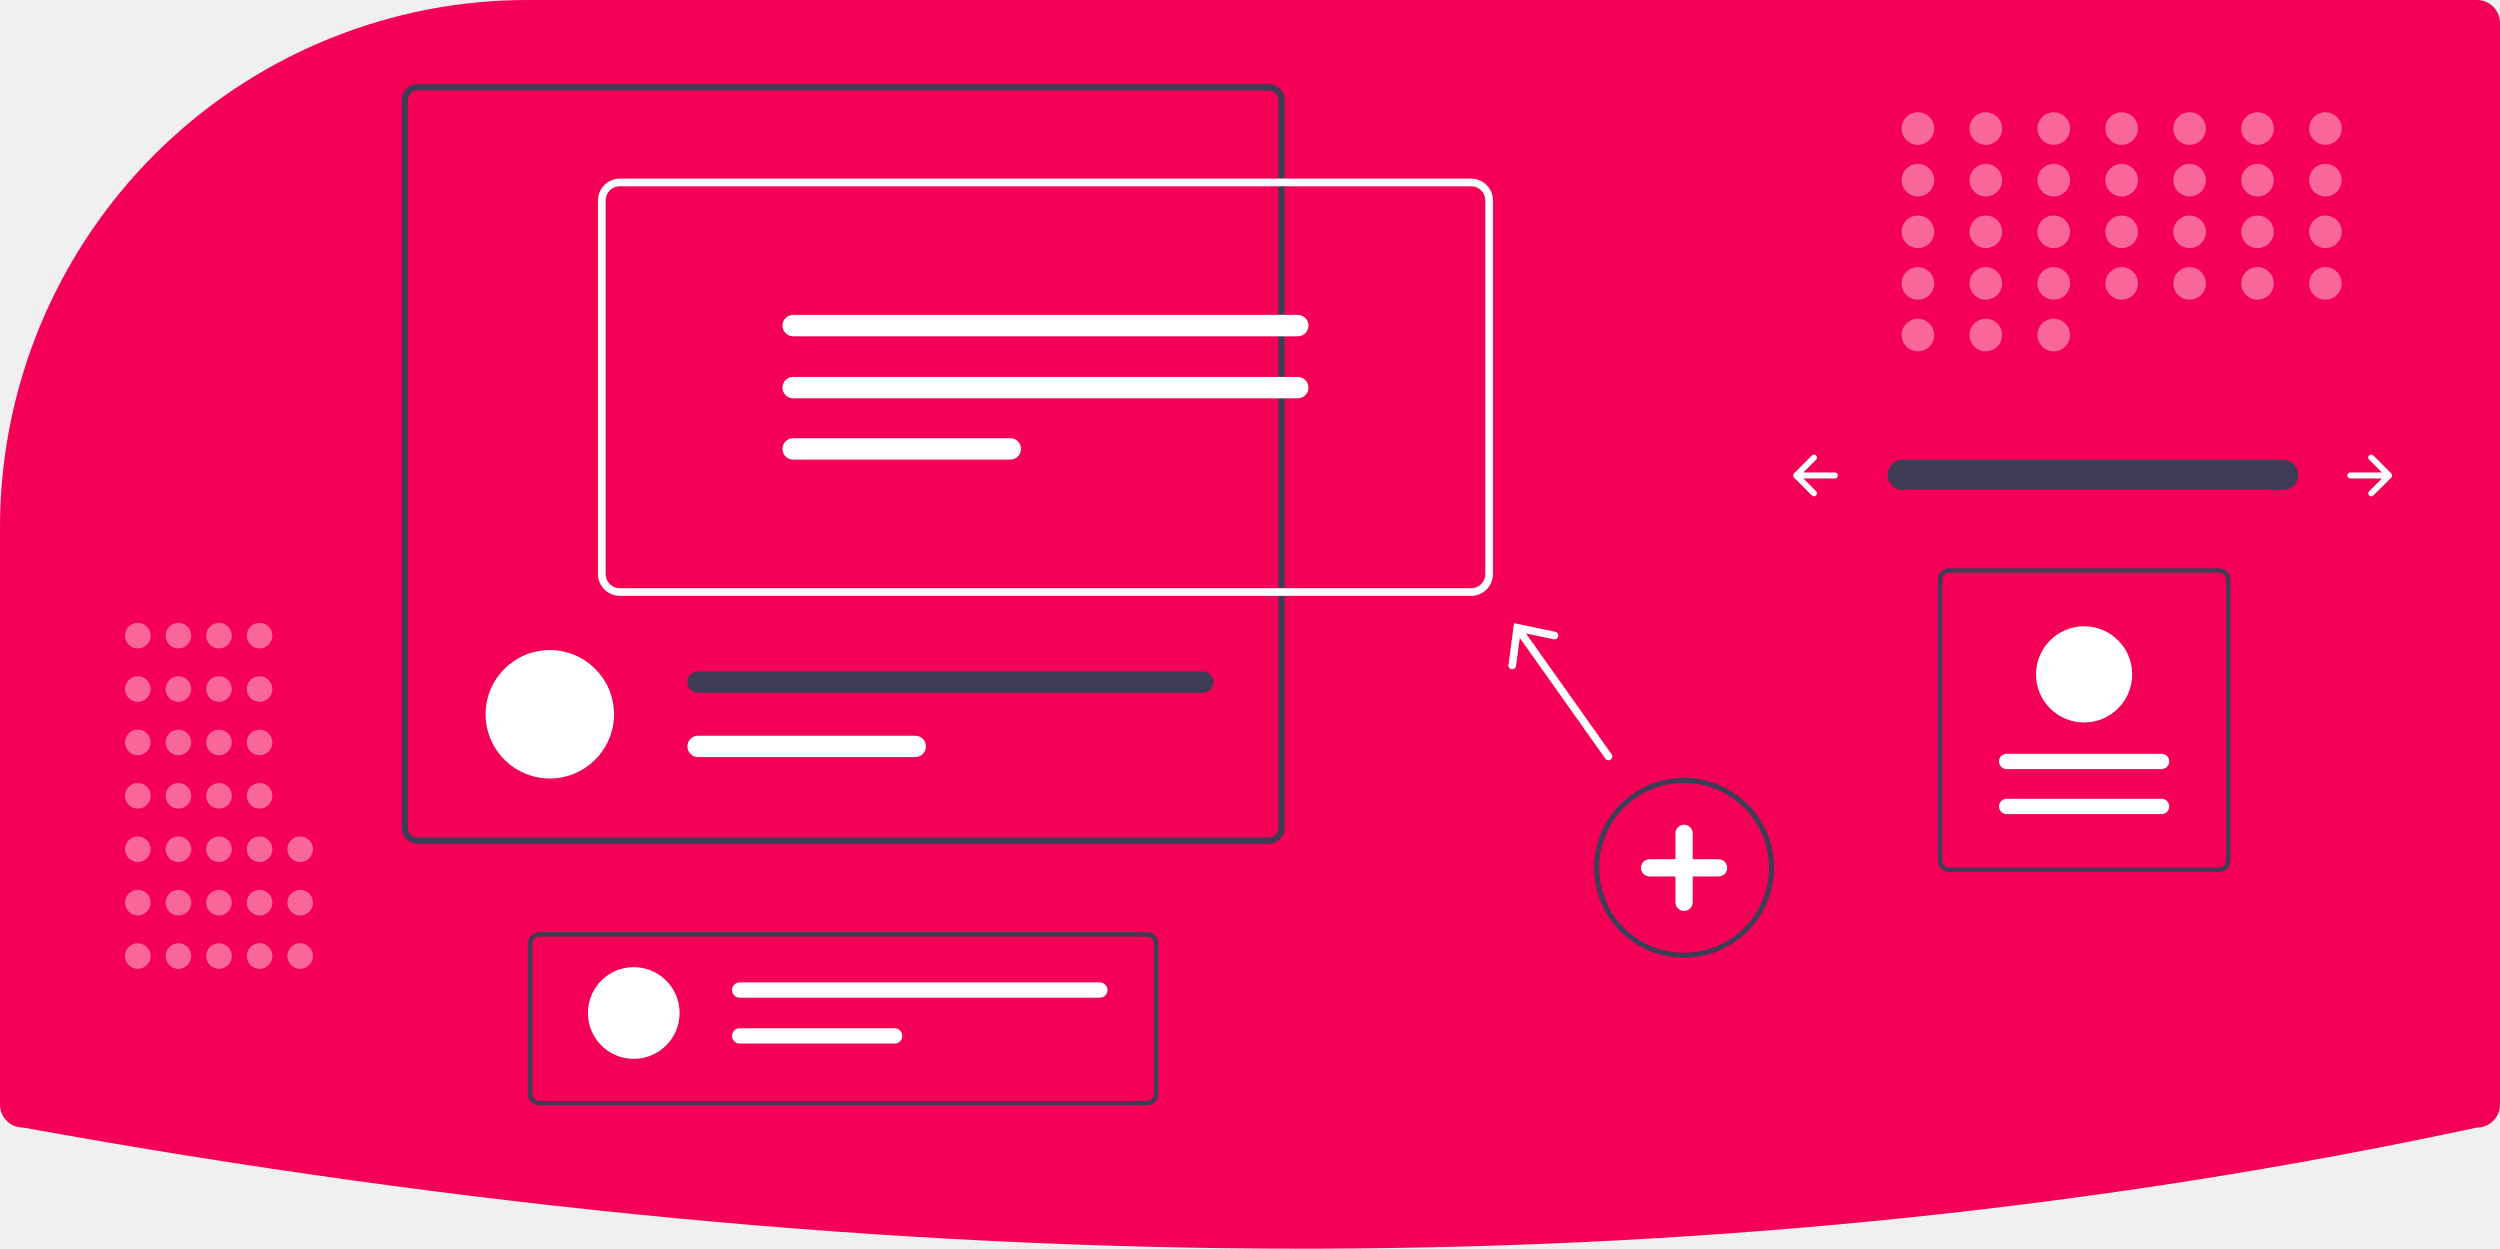
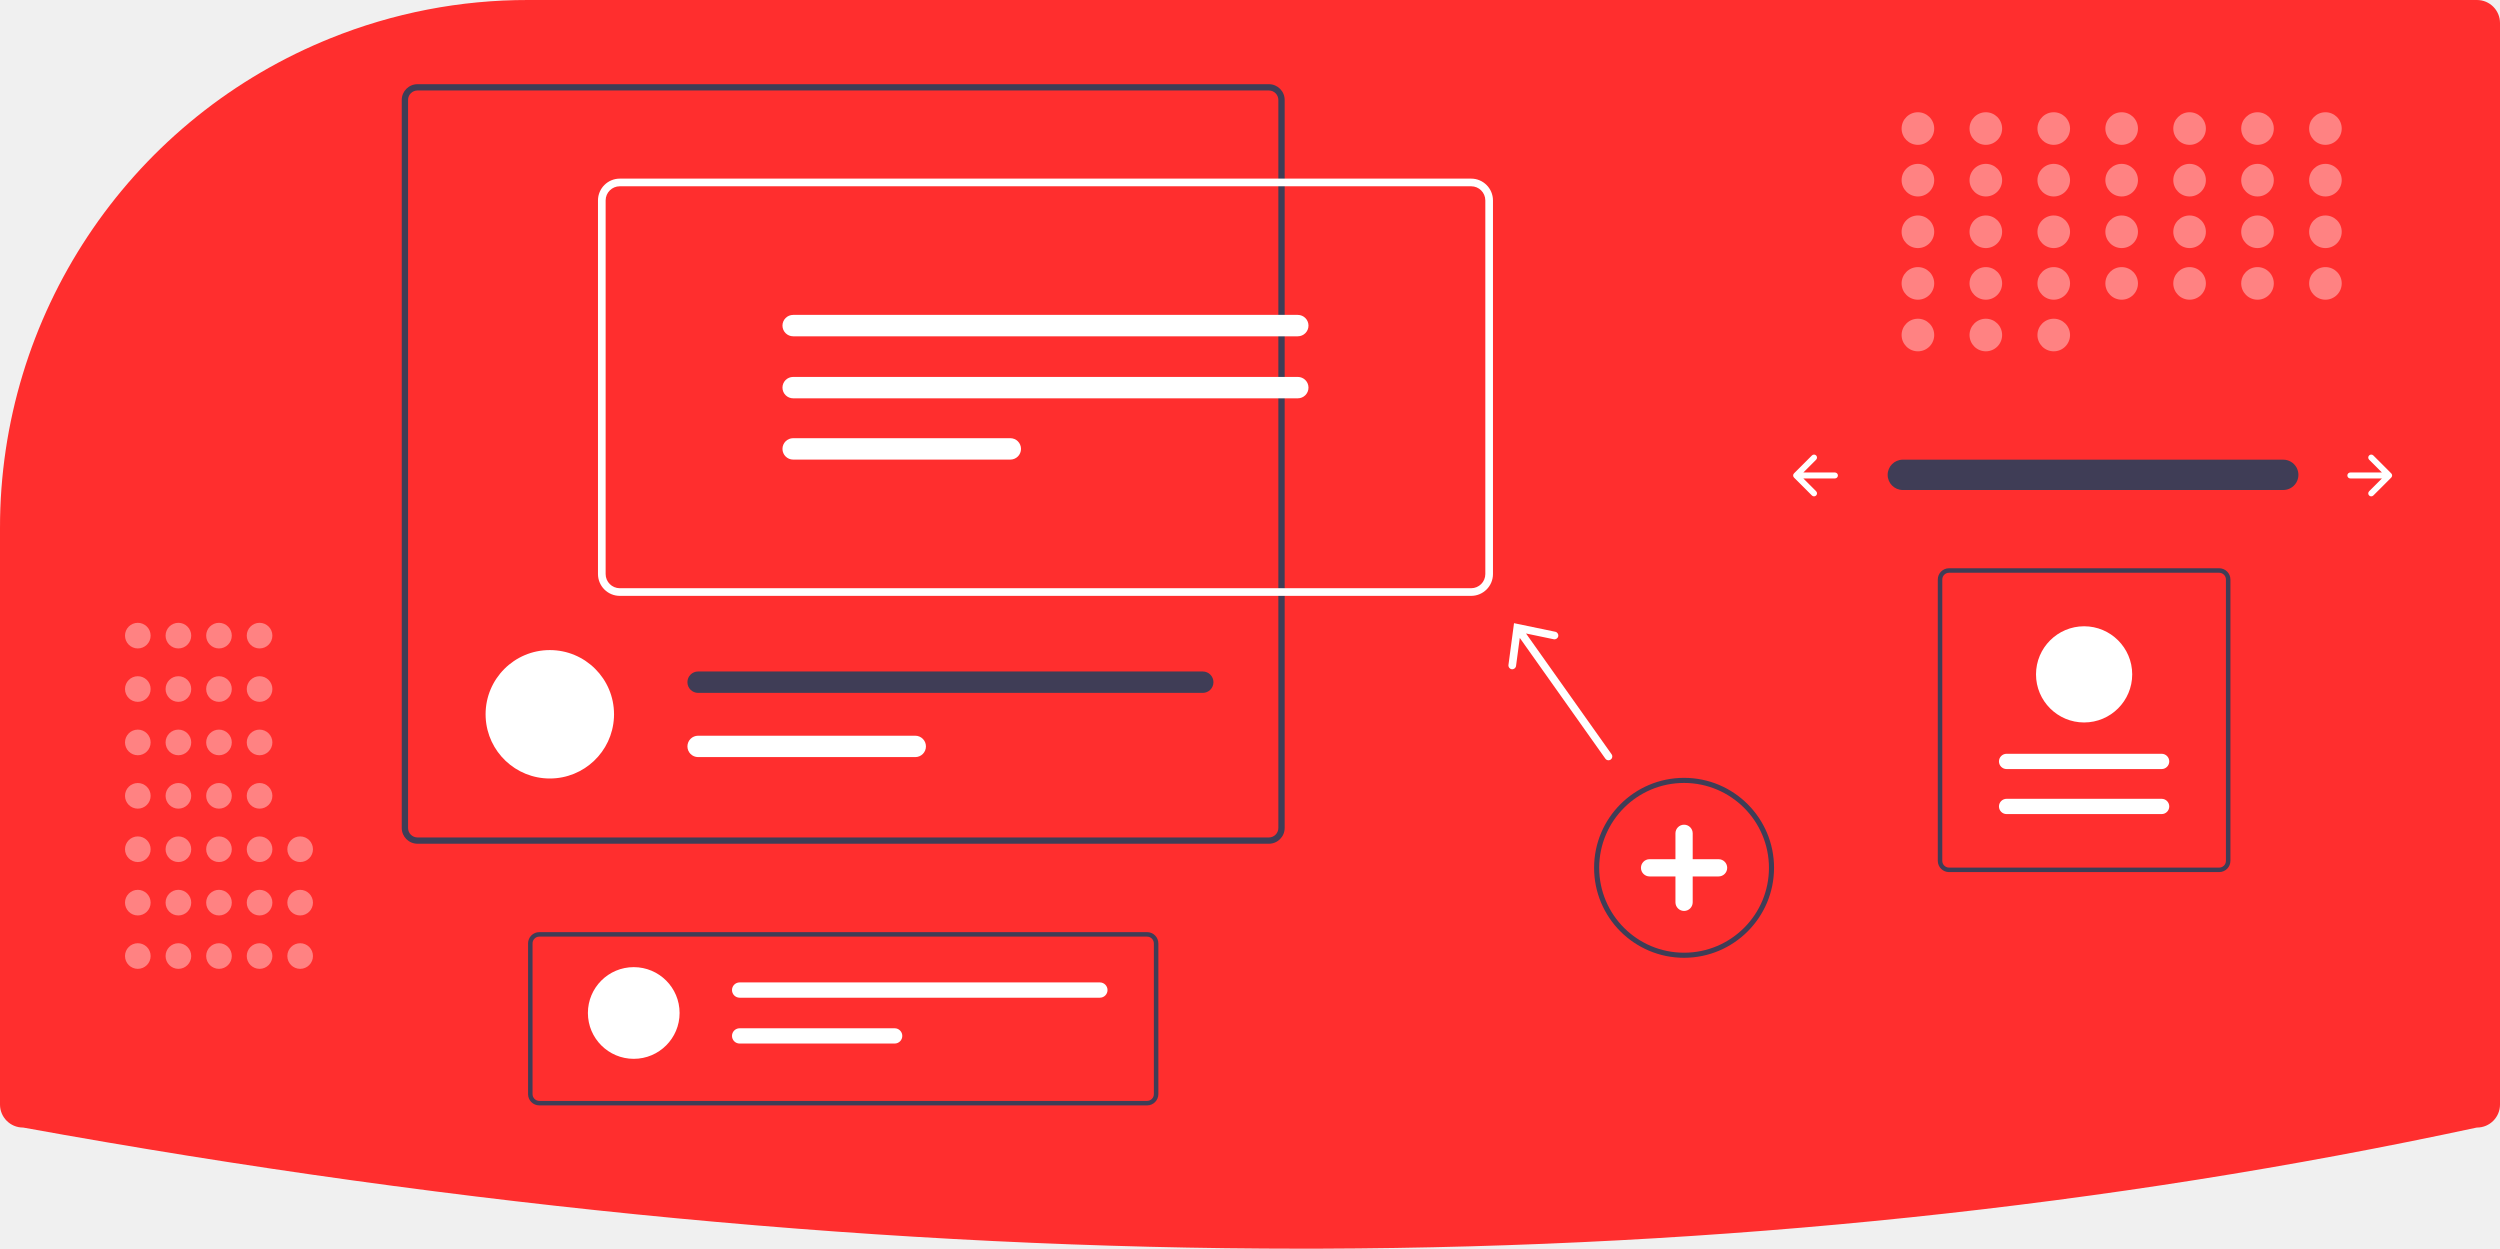
<svg xmlns="http://www.w3.org/2000/svg" data-name="Layer 1" width="980" height="489.48" viewBox="0 0 980 489.48">
-   <path d="M317.06,205.26a205.979,205.979,0,0,0-77.685,15.067c-.994.407-1.991.816-2.988,1.235A206.781,206.781,0,0,0,110,412.32v225.94a9.01,9.01,0,0,0,9,9l.179.016c173.467,31.502,342.106,47.465,501.372,47.465q3.582,0,7.156-.011c156.555-.477,308.994-16.439,453.083-47.447l.21-.022a9.01,9.01,0,0,0,9-9v-424a9.01,9.01,0,0,0-9-9Z" transform="translate(-110 -205.2598)" fill="#f50057" />
-   <path id="f4300551-56ef-4356-8f30-d0080b223343-448" data-name="Path 40" d="M855.799,385.452a5.947,5.947,0,0,0,0,11.892H1004.885a5.947,5.947,0,1,0,.195-11.892q-.098-.002-.195,0Z" transform="translate(-110 -205.2598)" fill="#3f3d56" />
+   <path d="M317.06,205.26a205.979,205.979,0,0,0-77.685,15.067c-.994.407-1.991.816-2.988,1.235A206.781,206.781,0,0,0,110,412.32v225.94a9.01,9.01,0,0,0,9,9l.179.016c173.467,31.502,342.106,47.465,501.372,47.465q3.582,0,7.156-.011c156.555-.477,308.994-16.439,453.083-47.447l.21-.022a9.01,9.01,0,0,0,9-9v-424a9.01,9.01,0,0,0-9-9Z" transform="translate(-110 -205.2598)" fill="#ff2e2e" />
+   <path id="f4300551-56ef-4356-8f30-d0080b223343-110" data-name="Path 40" d="M855.799,385.452a5.947,5.947,0,0,0,0,11.892H1004.885a5.947,5.947,0,1,0,.195-11.892q-.098-.002-.195,0Z" transform="translate(-110 -205.2598)" fill="#3f3d56" />
  <path d="M1038.694,383.797a1.17,1.17,0,0,0,0,1.655l5.023,5.023H1031.331a1.17,1.17,0,1,0,0,2.34H1043.717l-5.023,5.023a1.17,1.17,0,1,0,1.655,1.655l7.02-7.02a1.17,1.17,0,0,0,0-1.655l-7.02-7.02A1.17,1.17,0,0,0,1038.694,383.797Z" transform="translate(-110 -205.2598)" fill="#fff" />
  <path d="M821.927,383.797a1.17,1.17,0,0,1,0,1.655l-5.023,5.023h12.386a1.17,1.17,0,1,1,0,2.34H816.905l5.023,5.023a1.17,1.17,0,0,1-1.655,1.655l-7.02-7.02a1.17,1.17,0,0,1,0-1.655l7.02-7.02A1.17,1.17,0,0,1,821.927,383.797Z" transform="translate(-110 -205.2598)" fill="#fff" />
  <g opacity="0.4">
    <circle cx="751.82" cy="50.39" r="6.39" fill="#fff" />
    <circle cx="778.445" cy="50.39" r="6.39" fill="#fff" />
    <circle cx="805.069" cy="50.39" r="6.39" fill="#fff" />
    <circle cx="831.694" cy="50.39" r="6.39" fill="#fff" />
    <circle cx="858.318" cy="50.39" r="6.39" fill="#fff" />
    <circle cx="884.943" cy="50.39" r="6.39" fill="#fff" />
    <circle cx="911.567" cy="50.39" r="6.39" fill="#fff" />
    <circle cx="751.82" cy="70.625" r="6.39" fill="#fff" />
    <circle cx="778.445" cy="70.625" r="6.39" fill="#fff" />
    <circle cx="805.069" cy="70.625" r="6.39" fill="#fff" />
    <circle cx="831.694" cy="70.625" r="6.39" fill="#fff" />
    <circle cx="858.318" cy="70.625" r="6.39" fill="#fff" />
    <circle cx="884.943" cy="70.625" r="6.39" fill="#fff" />
    <circle cx="911.567" cy="70.625" r="6.39" fill="#fff" />
    <circle cx="751.82" cy="90.859" r="6.39" fill="#fff" />
    <circle cx="778.445" cy="90.859" r="6.39" fill="#fff" />
    <circle cx="805.069" cy="90.859" r="6.39" fill="#fff" />
    <circle cx="831.694" cy="90.859" r="6.39" fill="#fff" />
    <circle cx="858.318" cy="90.859" r="6.39" fill="#fff" />
    <circle cx="884.943" cy="90.859" r="6.39" fill="#fff" />
    <circle cx="911.567" cy="90.859" r="6.39" fill="#fff" />
    <circle cx="751.82" cy="111.094" r="6.39" fill="#fff" />
    <circle cx="778.445" cy="111.094" r="6.39" fill="#fff" />
    <circle cx="751.82" cy="131.329" r="6.39" fill="#fff" />
    <circle cx="778.445" cy="131.329" r="6.39" fill="#fff" />
    <circle cx="805.069" cy="131.329" r="6.39" fill="#fff" />
    <circle cx="805.069" cy="111.094" r="6.39" fill="#fff" />
    <circle cx="831.694" cy="111.094" r="6.39" fill="#fff" />
    <circle cx="858.318" cy="111.094" r="6.39" fill="#fff" />
    <circle cx="884.943" cy="111.094" r="6.39" fill="#fff" />
    <circle cx="911.567" cy="111.094" r="6.39" fill="#fff" />
  </g>
  <path d="M770.157,580.719a35.272,35.272,0,1,1,35.272-35.272A35.313,35.313,0,0,1,770.157,580.719Zm0-68.545a33.272,33.272,0,1,0,33.272,33.272A33.31,33.31,0,0,0,770.157,512.174Z" transform="translate(-110 -205.2598)" fill="#3f3d56" />
  <path d="M783.681,542.065H773.538V531.923a3.381,3.381,0,0,0-6.762,0v10.142H756.634a3.381,3.381,0,0,0,0,6.762h10.142v10.142a3.381,3.381,0,0,0,6.762,0V548.827h10.142a3.381,3.381,0,1,0,0-6.762Z" transform="translate(-110 -205.2598)" fill="#fff" />
  <g opacity="0.4">
    <circle cx="54.024" cy="374.766" r="5.024" fill="#fff" />
    <circle cx="54.024" cy="353.833" r="5.024" fill="#fff" />
    <circle cx="54.024" cy="332.9" r="5.024" fill="#fff" />
    <circle cx="54.024" cy="311.967" r="5.024" fill="#fff" />
    <circle cx="54.024" cy="291.034" r="5.024" fill="#fff" />
    <circle cx="54.024" cy="270.101" r="5.024" fill="#fff" />
    <circle cx="54.024" cy="249.168" r="5.024" fill="#fff" />
    <circle cx="69.933" cy="374.766" r="5.024" fill="#fff" />
    <circle cx="69.933" cy="353.833" r="5.024" fill="#fff" />
    <circle cx="69.933" cy="332.9" r="5.024" fill="#fff" />
    <circle cx="69.933" cy="311.967" r="5.024" fill="#fff" />
    <circle cx="69.933" cy="291.034" r="5.024" fill="#fff" />
    <circle cx="69.933" cy="270.101" r="5.024" fill="#fff" />
    <circle cx="69.933" cy="249.168" r="5.024" fill="#fff" />
    <circle cx="85.842" cy="374.766" r="5.024" fill="#fff" />
    <circle cx="85.842" cy="353.833" r="5.024" fill="#fff" />
    <circle cx="85.842" cy="332.9" r="5.024" fill="#fff" />
    <circle cx="85.842" cy="311.967" r="5.024" fill="#fff" />
    <circle cx="85.842" cy="291.034" r="5.024" fill="#fff" />
    <circle cx="85.842" cy="270.101" r="5.024" fill="#fff" />
    <circle cx="85.842" cy="249.168" r="5.024" fill="#fff" />
    <circle cx="101.751" cy="374.766" r="5.024" fill="#fff" />
    <circle cx="101.751" cy="353.833" r="5.024" fill="#fff" />
    <circle cx="117.66" cy="374.766" r="5.024" fill="#fff" />
    <circle cx="117.66" cy="353.833" r="5.024" fill="#fff" />
    <circle cx="117.66" cy="332.9" r="5.024" fill="#fff" />
    <circle cx="101.751" cy="332.9" r="5.024" fill="#fff" />
    <circle cx="101.751" cy="311.967" r="5.024" fill="#fff" />
    <circle cx="101.751" cy="291.034" r="5.024" fill="#fff" />
    <circle cx="101.751" cy="270.101" r="5.024" fill="#fff" />
    <circle cx="101.751" cy="249.168" r="5.024" fill="#fff" />
  </g>
  <path d="M607.408,238.262H273.666a6.189,6.189,0,0,0-6.182,6.182v285.383a6.189,6.189,0,0,0,6.182,6.182H607.408a6.189,6.189,0,0,0,6.182-6.182V244.444A6.189,6.189,0,0,0,607.408,238.262Zm3.705,291.566a3.718,3.718,0,0,1-3.705,3.716H273.666a3.711,3.711,0,0,1-3.705-3.716V244.444a3.711,3.711,0,0,1,3.705-3.716H607.408a3.718,3.718,0,0,1,3.705,3.716Z" transform="translate(-110 -205.2598)" fill="#3f3d56" />
  <path d="M350.702,485.266c0,.44-.012.88-.035,1.308a25.175,25.175,0,0,1-50.281,0c-.023-.428-.035-.868-.035-1.308a25.175,25.175,0,1,1,50.35,0Z" transform="translate(-110 -205.2598)" fill="#fff" />
  <path d="M581.475,468.479H383.663a4.197,4.197,0,0,0,0,8.394H581.475a4.197,4.197,0,0,0,0-8.394Z" transform="translate(-110 -205.2598)" fill="#3f3d56" />
  <path d="M468.78,493.66H383.663a4.191,4.191,0,0,0,0,8.382h85.117a4.191,4.191,0,1,0,0-8.382Z" transform="translate(-110 -205.2598)" fill="#fff" />
  <path d="M686.698,438.841H352.958a8.559,8.559,0,0,1-8.549-8.55V283.829a8.559,8.559,0,0,1,8.549-8.549H686.698a8.559,8.559,0,0,1,8.549,8.549V430.291A8.559,8.559,0,0,1,686.698,438.841ZM352.958,278.28a5.555,5.555,0,0,0-5.549,5.549V430.291a5.556,5.556,0,0,0,5.549,5.55H686.698a5.556,5.556,0,0,0,5.549-5.55V283.829a5.555,5.555,0,0,0-5.549-5.549Z" transform="translate(-110 -205.2598)" fill="#fff" />
  <path d="M420.924,328.699a4.196,4.196,0,1,0,0,8.392H618.732a4.196,4.196,0,1,0,0-8.392Z" transform="translate(-110 -205.2598)" fill="#fff" />
  <path d="M420.924,353.012a4.196,4.196,0,0,0,0,8.392H618.732a4.196,4.196,0,0,0,0-8.392Z" transform="translate(-110 -205.2598)" fill="#fff" />
  <path d="M420.924,377.03a4.196,4.196,0,0,0,0,8.392h85.117a4.196,4.196,0,0,0,0-8.392Z" transform="translate(-110 -205.2598)" fill="#fff" />
  <path d="M741.724,500.893l-33.52-47.307,10.851,2.261a1.501,1.501,0,1,0,.612-2.939l-16.171-3.366-2.183,16.371a1.501,1.501,0,1,0,2.976.396l1.463-10.993L739.276,502.627a1.5,1.5,0,1,0,2.447-1.734Z" transform="translate(-110 -205.2598)" fill="#fff" />
  <path d="M559.666,638.58H321.409a4.417,4.417,0,0,1-4.412-4.412V575.067a4.417,4.417,0,0,1,4.412-4.412h238.257a4.417,4.417,0,0,1,4.412,4.412v59.101A4.417,4.417,0,0,1,559.666,638.58Zm-238.257-66.161a2.65,2.65,0,0,0-2.647,2.647v59.101a2.65,2.65,0,0,0,2.647,2.647h238.257a2.65,2.65,0,0,0,2.647-2.647V575.067a2.65,2.65,0,0,0-2.647-2.647Z" transform="translate(-110 -205.2598)" fill="#3f3d56" />
  <circle cx="248.429" cy="397.09" r="17.973" fill="#fff" />
  <path d="M399.938,590.368a2.995,2.995,0,1,0,0,5.991H541.153a2.995,2.995,0,1,0,0-5.991Z" transform="translate(-110 -205.2598)" fill="#fff" />
  <path d="M399.938,608.341a2.995,2.995,0,1,0,0,5.991H460.703a2.995,2.995,0,1,0,0-5.991Z" transform="translate(-110 -205.2598)" fill="#fff" />
  <path d="M874.024,428.016H979.917a4.417,4.417,0,0,1,4.412,4.412V542.71a4.417,4.417,0,0,1-4.412,4.412H874.024a4.417,4.417,0,0,1-4.412-4.412V432.428A4.417,4.417,0,0,1,874.024,428.016ZM979.917,545.358a2.65,2.65,0,0,0,2.647-2.647V432.428a2.65,2.65,0,0,0-2.647-2.647H874.024a2.65,2.65,0,0,0-2.647,2.647V542.71a2.65,2.65,0,0,0,2.647,2.647Z" transform="translate(-110 -205.2598)" fill="#3f3d56" />
  <path d="M957.353,524.38a2.995,2.995,0,0,0,0-5.991H896.588a2.995,2.995,0,0,0,0,5.991Z" transform="translate(-110 -205.2598)" fill="#fff" />
  <path d="M957.353,506.731a2.995,2.995,0,1,0,0-5.991H896.588a2.995,2.995,0,1,0,0,5.991Z" transform="translate(-110 -205.2598)" fill="#fff" />
  <path d="M926.97,450.758a18.855,18.855,0,1,1-18.855,18.855A18.876,18.876,0,0,1,926.97,450.758Z" transform="translate(-110 -205.2598)" fill="#fff" />
</svg>
